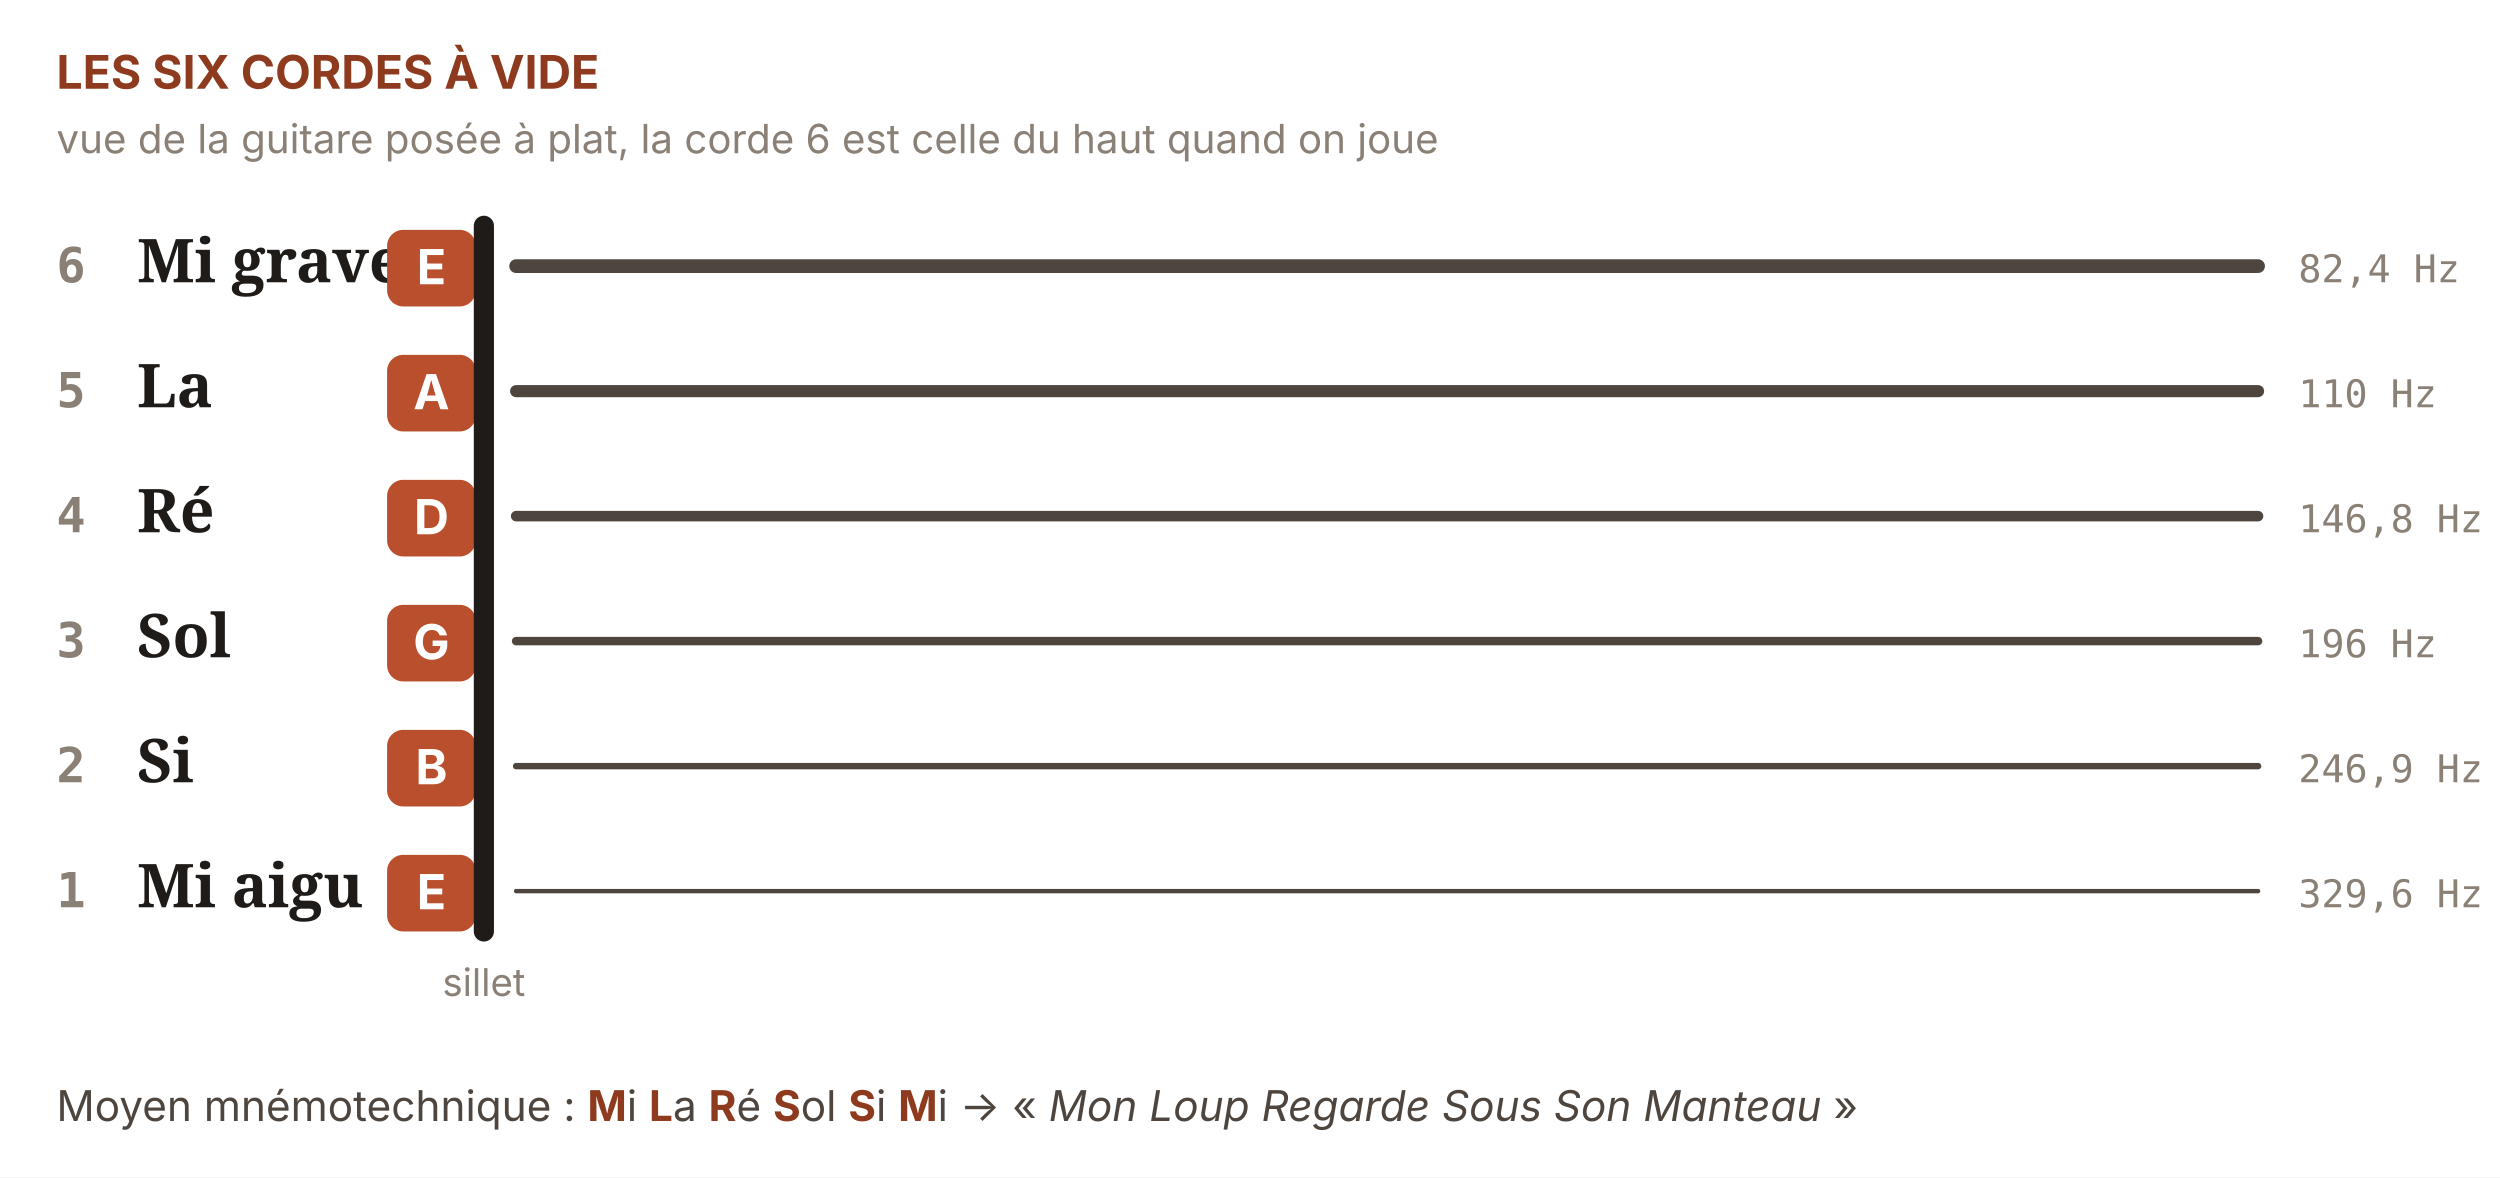
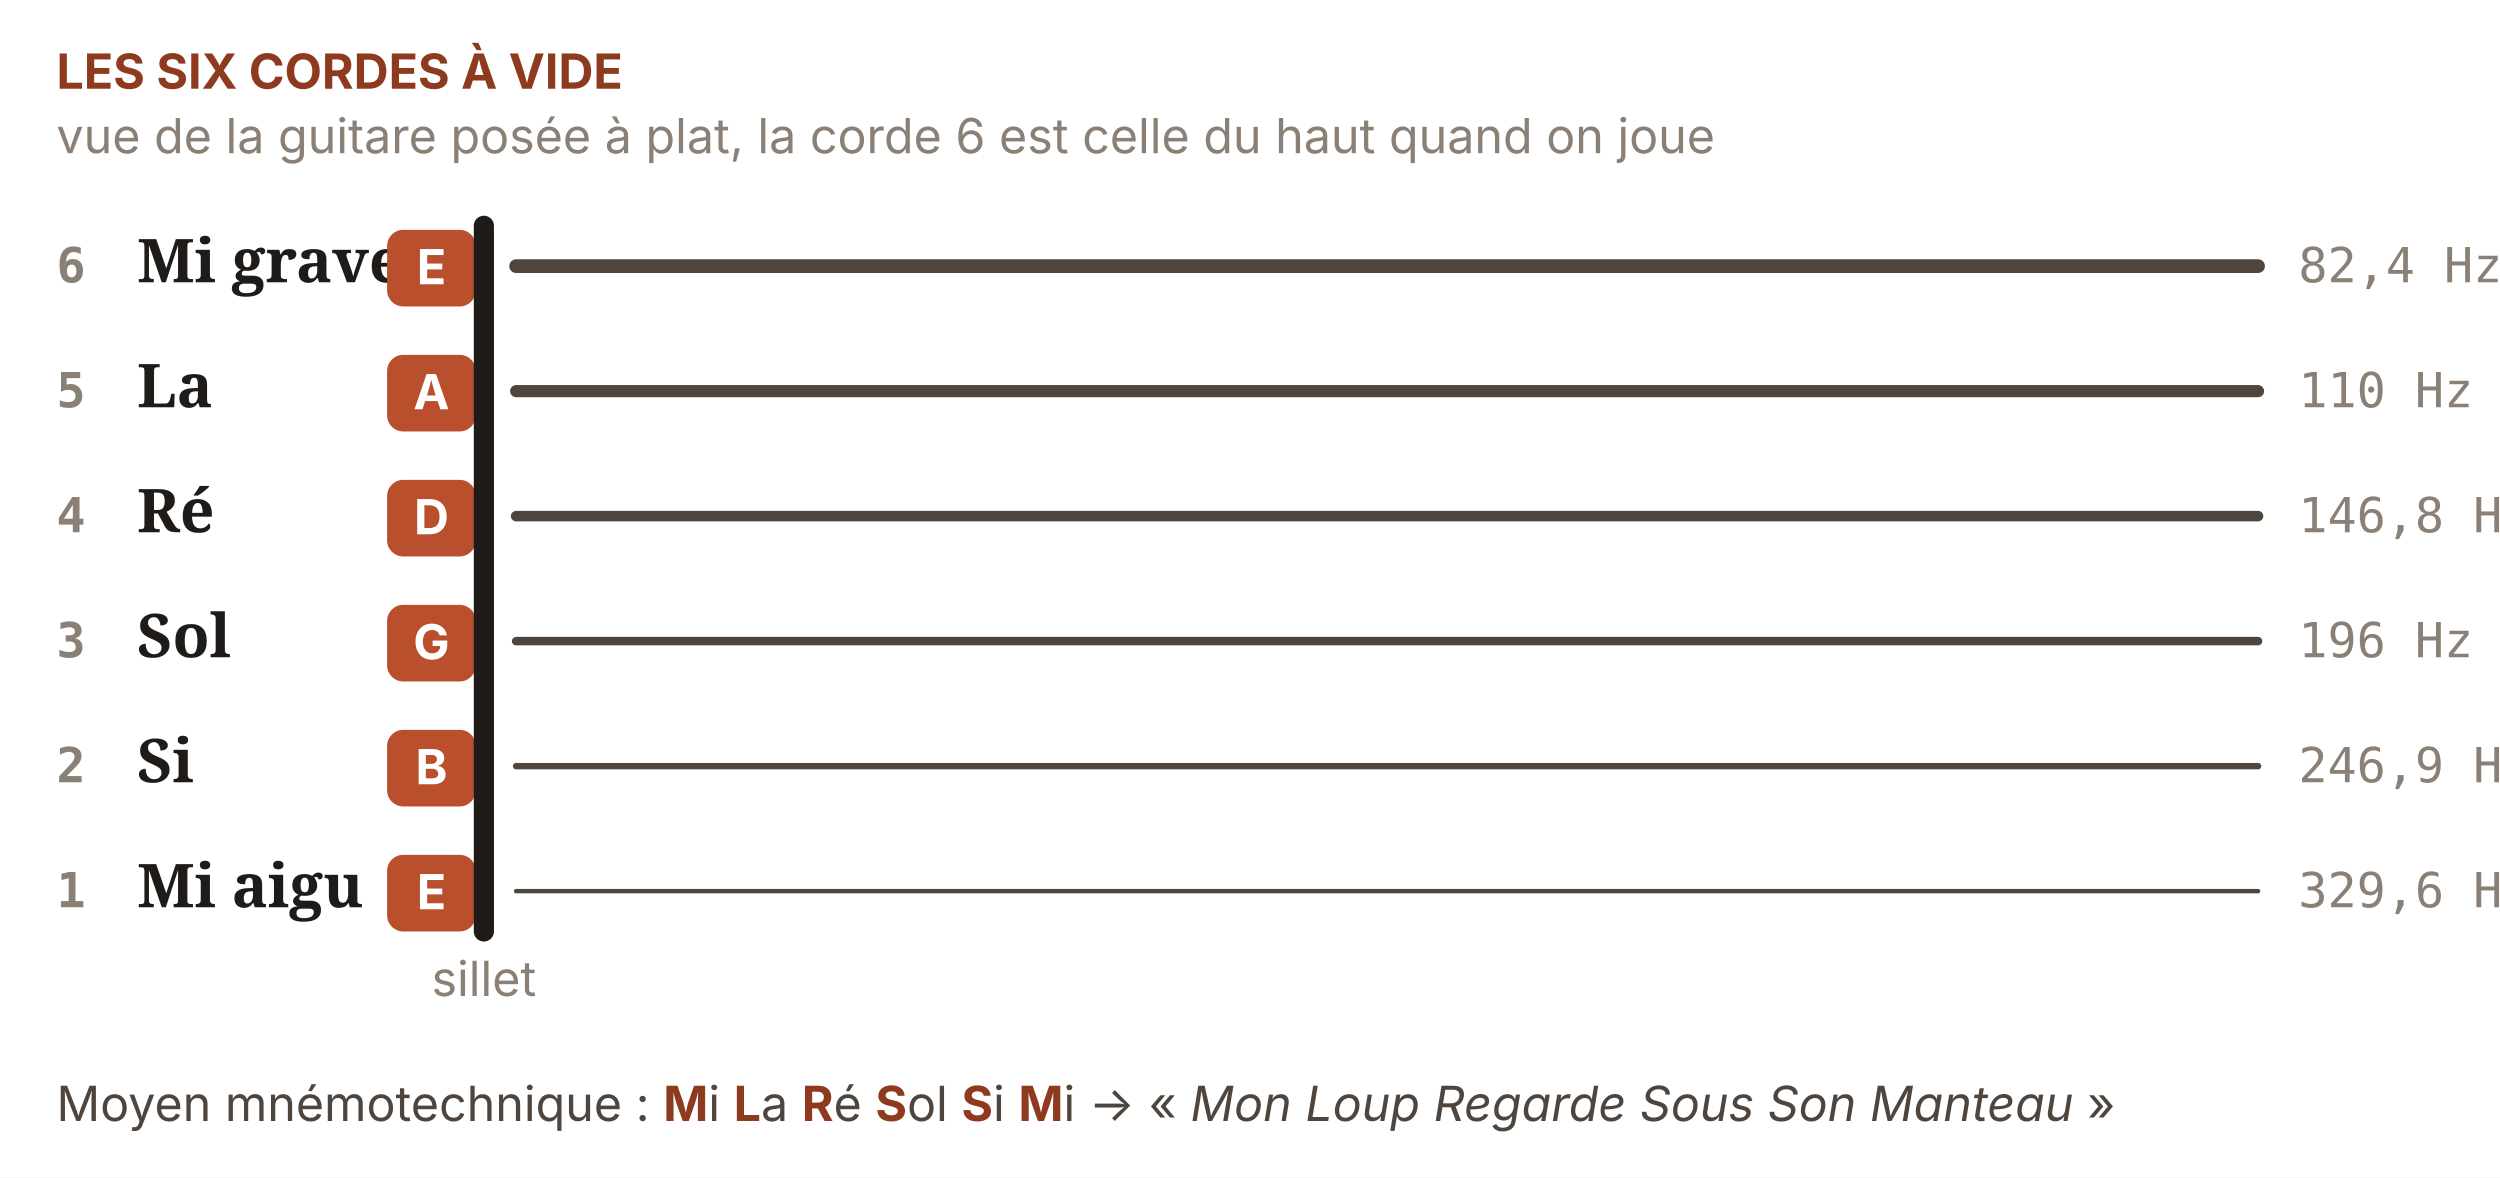
<svg xmlns="http://www.w3.org/2000/svg" width="620" height="292" viewBox="0 0 620 292" font-family="Inter, 'DejaVu Sans', sans-serif">
  <rect width="620" height="292" fill="#FFFFFF" />
-   <text x="14" y="22" font-size="11.5" font-weight="700" fill="#8E3A1E">LES SIX CORDES À VIDE</text>
-   <text x="14" y="38" font-size="10" fill="#8B8075">vue de la guitare posée à plat, la corde 6 est celle du haut quand on joue</text>
+   <text x="14" y="22" font-size="12" font-weight="700" fill="#8E3A1E">LES SIX CORDES À VIDE</text>
+   <text x="14" y="38" font-size="12" fill="#8B8075">vue de la guitare posée à plat, la corde 6 est celle du haut quand on joue</text>
  <text x="14" y="70" font-family="'JetBrains Mono', monospace" font-size="12" font-weight="700" fill="#8B8075">6</text>
  <text x="34" y="70" font-family="'EB Garamond', Georgia, serif" font-size="15" font-weight="600" fill="#1F1B18">Mi grave</text>
  <rect x="96" y="57" width="22" height="19" rx="4" fill="#B94F2C" />
  <text x="107" y="70.5" text-anchor="middle" font-size="12" font-weight="700" fill="#fff">E</text>
  <line x1="128" y1="66" x2="560" y2="66" stroke="#4E463E" stroke-width="3.4" stroke-linecap="round" />
-   <text x="570" y="70" font-family="'JetBrains Mono', monospace" font-size="9.5" fill="#8B8075">82,4 Hz</text>
+   <text x="570" y="70" font-family="'JetBrains Mono', monospace" font-size="12" fill="#8B8075">82,4 Hz</text>
  <text x="14" y="101" font-family="'JetBrains Mono', monospace" font-size="12" font-weight="700" fill="#8B8075">5</text>
  <text x="34" y="101" font-family="'EB Garamond', Georgia, serif" font-size="15" font-weight="600" fill="#1F1B18">La</text>
  <rect x="96" y="88" width="22" height="19" rx="4" fill="#B94F2C" />
  <text x="107" y="101.5" text-anchor="middle" font-size="12" font-weight="700" fill="#fff">A</text>
  <line x1="128" y1="97" x2="560" y2="97" stroke="#4E463E" stroke-width="3.0" stroke-linecap="round" />
-   <text x="570" y="101" font-family="'JetBrains Mono', monospace" font-size="9.5" fill="#8B8075">110 Hz</text>
+   <text x="570" y="101" font-family="'JetBrains Mono', monospace" font-size="12" fill="#8B8075">110 Hz</text>
  <text x="14" y="132" font-family="'JetBrains Mono', monospace" font-size="12" font-weight="700" fill="#8B8075">4</text>
  <text x="34" y="132" font-family="'EB Garamond', Georgia, serif" font-size="15" font-weight="600" fill="#1F1B18">Ré</text>
  <rect x="96" y="119" width="22" height="19" rx="4" fill="#B94F2C" />
  <text x="107" y="132.5" text-anchor="middle" font-size="12" font-weight="700" fill="#fff">D</text>
  <line x1="128" y1="128" x2="560" y2="128" stroke="#4E463E" stroke-width="2.6" stroke-linecap="round" />
-   <text x="570" y="132" font-family="'JetBrains Mono', monospace" font-size="9.5" fill="#8B8075">146,8 Hz</text>
+   <text x="570" y="132" font-family="'JetBrains Mono', monospace" font-size="12" fill="#8B8075">146,8 Hz</text>
  <text x="14" y="163" font-family="'JetBrains Mono', monospace" font-size="12" font-weight="700" fill="#8B8075">3</text>
  <text x="34" y="163" font-family="'EB Garamond', Georgia, serif" font-size="15" font-weight="600" fill="#1F1B18">Sol</text>
  <rect x="96" y="150" width="22" height="19" rx="4" fill="#B94F2C" />
  <text x="107" y="163.5" text-anchor="middle" font-size="12" font-weight="700" fill="#fff">G</text>
  <line x1="128" y1="159" x2="560" y2="159" stroke="#4E463E" stroke-width="2.1" stroke-linecap="round" />
-   <text x="570" y="163" font-family="'JetBrains Mono', monospace" font-size="9.5" fill="#8B8075">196 Hz</text>
+   <text x="570" y="163" font-family="'JetBrains Mono', monospace" font-size="12" fill="#8B8075">196 Hz</text>
  <text x="14" y="194" font-family="'JetBrains Mono', monospace" font-size="12" font-weight="700" fill="#8B8075">2</text>
  <text x="34" y="194" font-family="'EB Garamond', Georgia, serif" font-size="15" font-weight="600" fill="#1F1B18">Si</text>
  <rect x="96" y="181" width="22" height="19" rx="4" fill="#B94F2C" />
  <text x="107" y="194.5" text-anchor="middle" font-size="12" font-weight="700" fill="#fff">B</text>
  <line x1="128" y1="190" x2="560" y2="190" stroke="#4E463E" stroke-width="1.6" stroke-linecap="round" />
-   <text x="570" y="194" font-family="'JetBrains Mono', monospace" font-size="9.5" fill="#8B8075">246,9 Hz</text>
+   <text x="570" y="194" font-family="'JetBrains Mono', monospace" font-size="12" fill="#8B8075">246,9 Hz</text>
  <text x="14" y="225" font-family="'JetBrains Mono', monospace" font-size="12" font-weight="700" fill="#8B8075">1</text>
  <text x="34" y="225" font-family="'EB Garamond', Georgia, serif" font-size="15" font-weight="600" fill="#1F1B18">Mi aigu</text>
  <rect x="96" y="212" width="22" height="19" rx="4" fill="#B94F2C" />
  <text x="107" y="225.5" text-anchor="middle" font-size="12" font-weight="700" fill="#fff">E</text>
  <line x1="128" y1="221" x2="560" y2="221" stroke="#4E463E" stroke-width="1.1" stroke-linecap="round" />
-   <text x="570" y="225" font-family="'JetBrains Mono', monospace" font-size="9.5" fill="#8B8075">329,6 Hz</text>
+   <text x="570" y="225" font-family="'JetBrains Mono', monospace" font-size="12" fill="#8B8075">329,6 Hz</text>
  <line x1="120" y1="56" x2="120" y2="231" stroke="#1F1B18" stroke-width="5" stroke-linecap="round" />
-   <text x="120" y="247" text-anchor="middle" font-size="9.5" fill="#8B8075">sillet</text>
-   <text x="14" y="278" font-size="10.5" fill="#4E463E">Moyen mnémotechnique : <tspan font-weight="700" fill="#8E3A1E">M</tspan>i <tspan font-weight="700" fill="#8E3A1E">L</tspan>a <tspan font-weight="700" fill="#8E3A1E">R</tspan>é <tspan font-weight="700" fill="#8E3A1E">S</tspan>ol <tspan font-weight="700" fill="#8E3A1E">S</tspan>i <tspan font-weight="700" fill="#8E3A1E">M</tspan>i → « <tspan font-style="italic">Mon Loup Regarde Sous Son Manteau</tspan> »</text>
+   <text x="120" y="247" text-anchor="middle" font-size="12" fill="#8B8075">sillet</text>
+   <text x="14" y="278" font-size="12" fill="#4E463E">Moyen mnémotechnique : <tspan font-weight="700" fill="#8E3A1E">M</tspan>i <tspan font-weight="700" fill="#8E3A1E">L</tspan>a <tspan font-weight="700" fill="#8E3A1E">R</tspan>é <tspan font-weight="700" fill="#8E3A1E">S</tspan>ol <tspan font-weight="700" fill="#8E3A1E">S</tspan>i <tspan font-weight="700" fill="#8E3A1E">M</tspan>i → « <tspan font-style="italic">Mon Loup Regarde Sous Son Manteau</tspan> »</text>
</svg>
